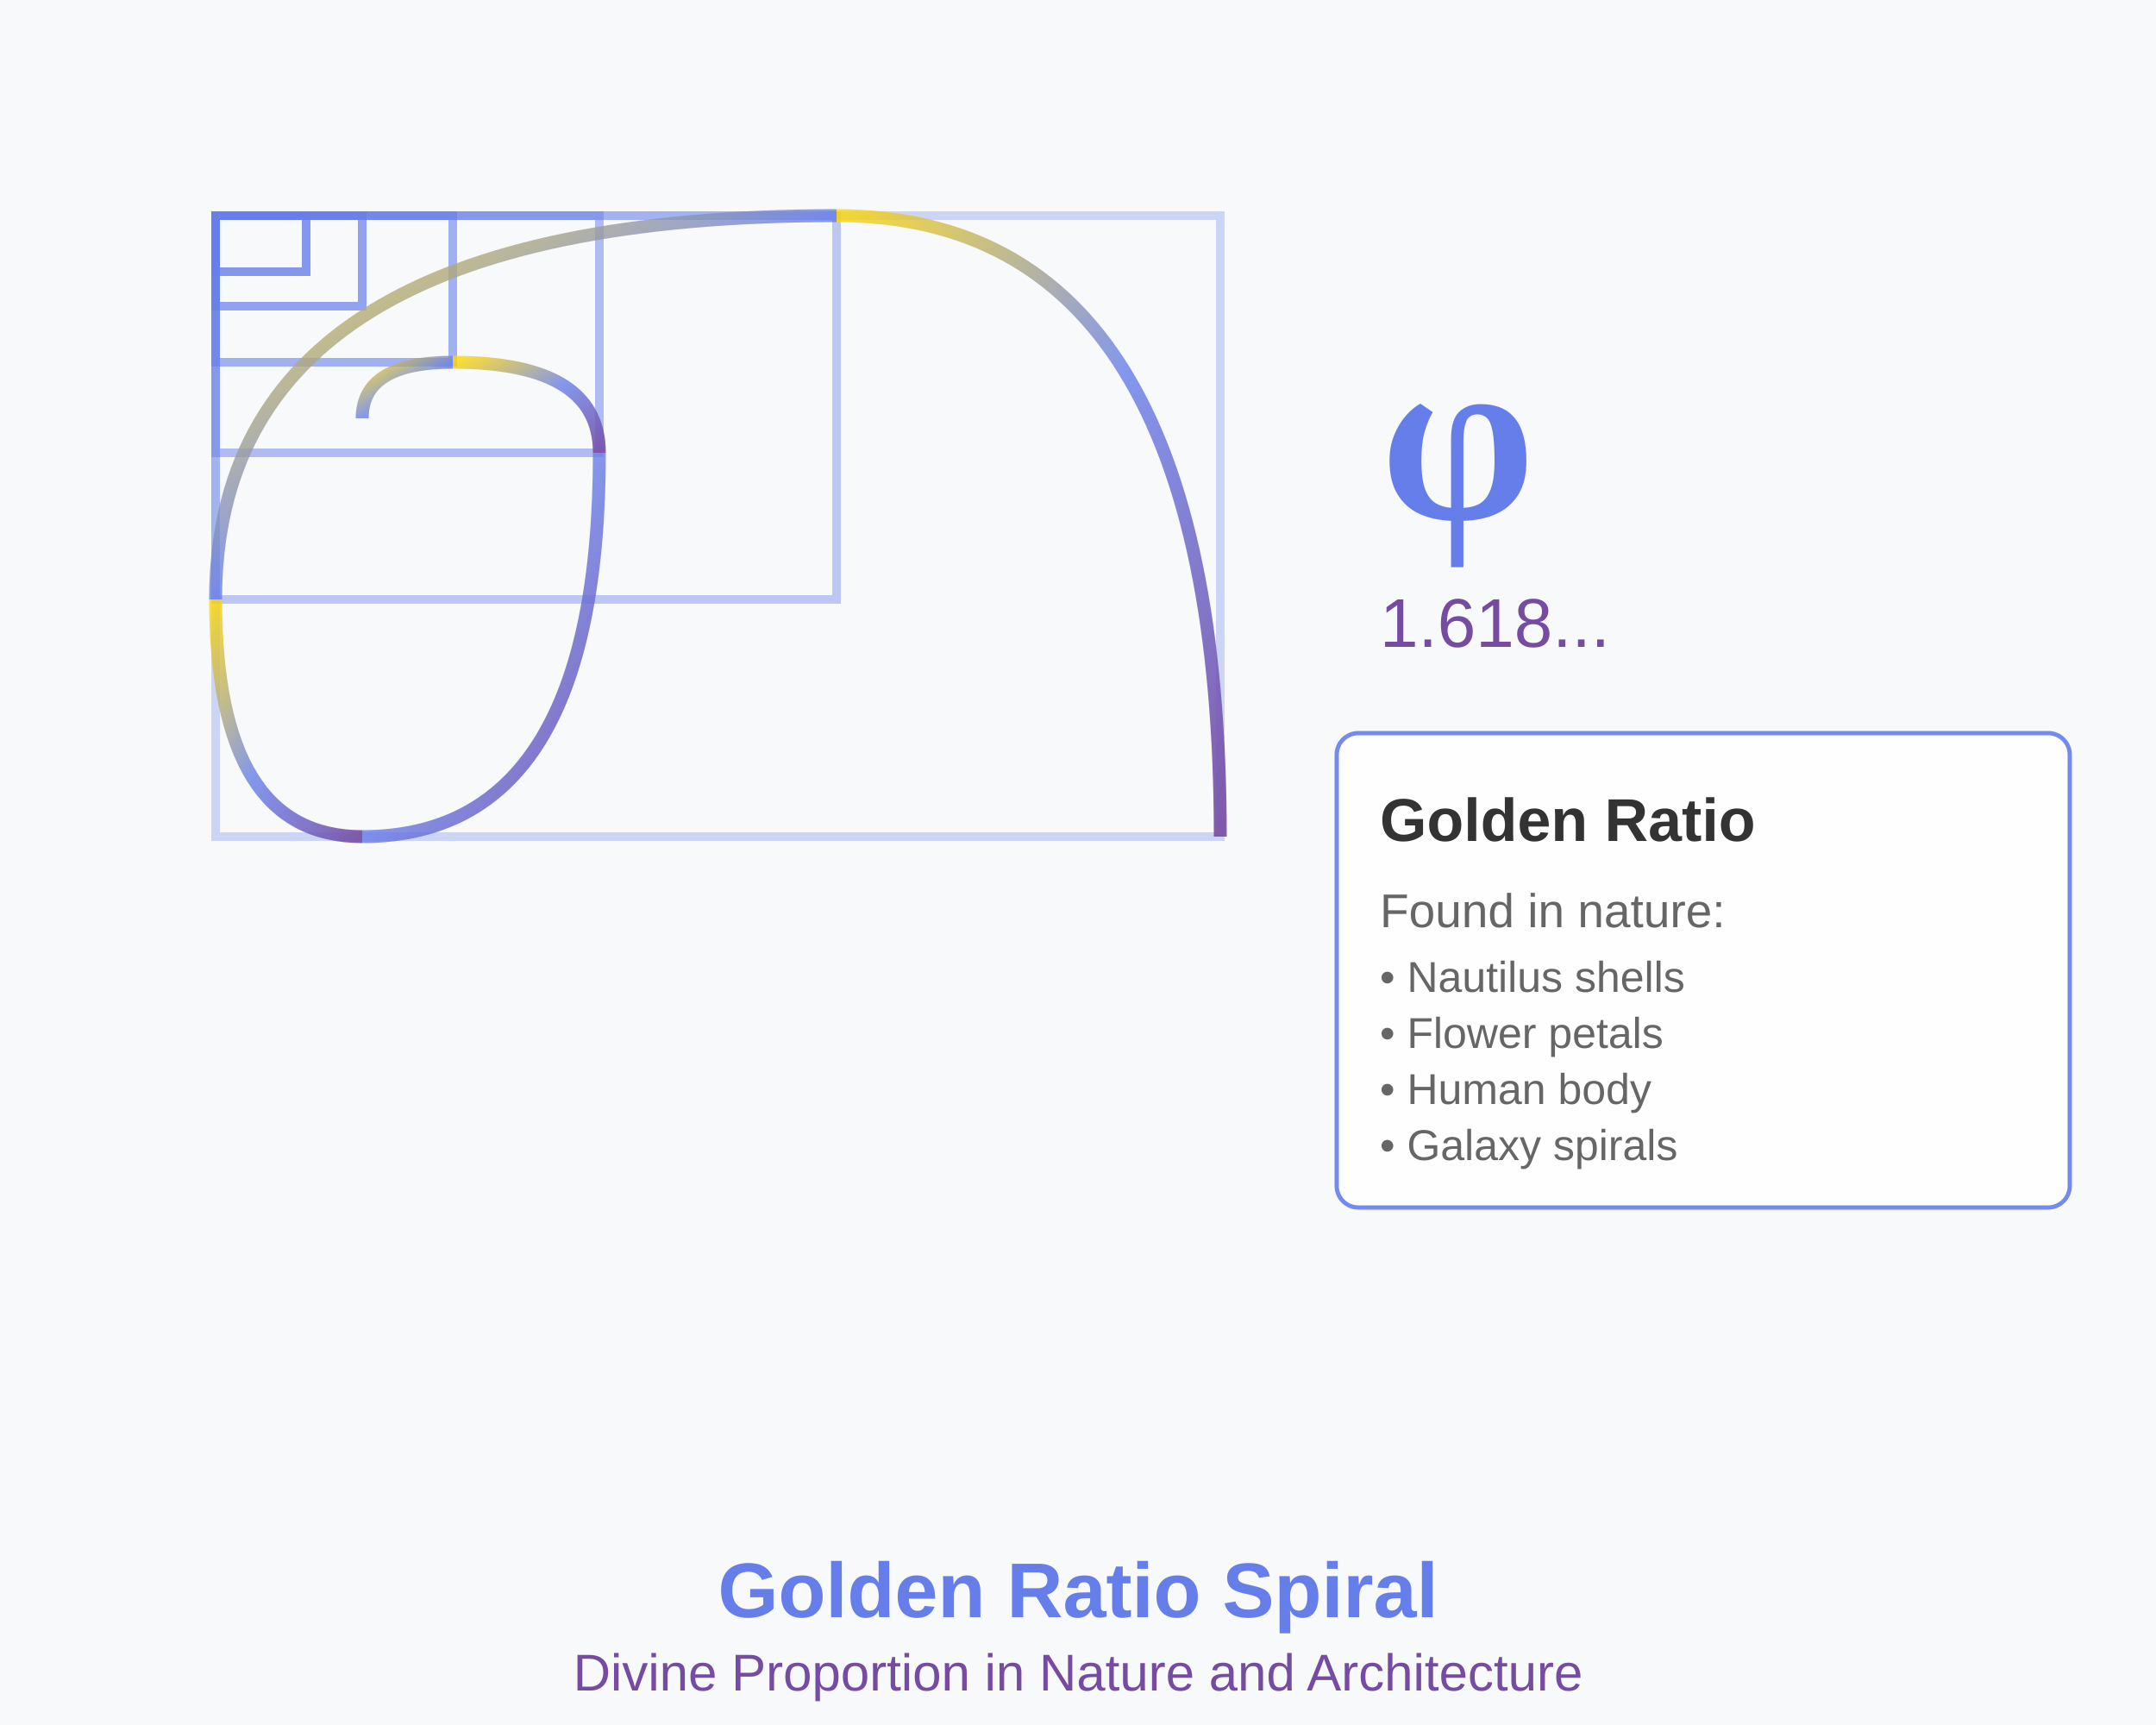
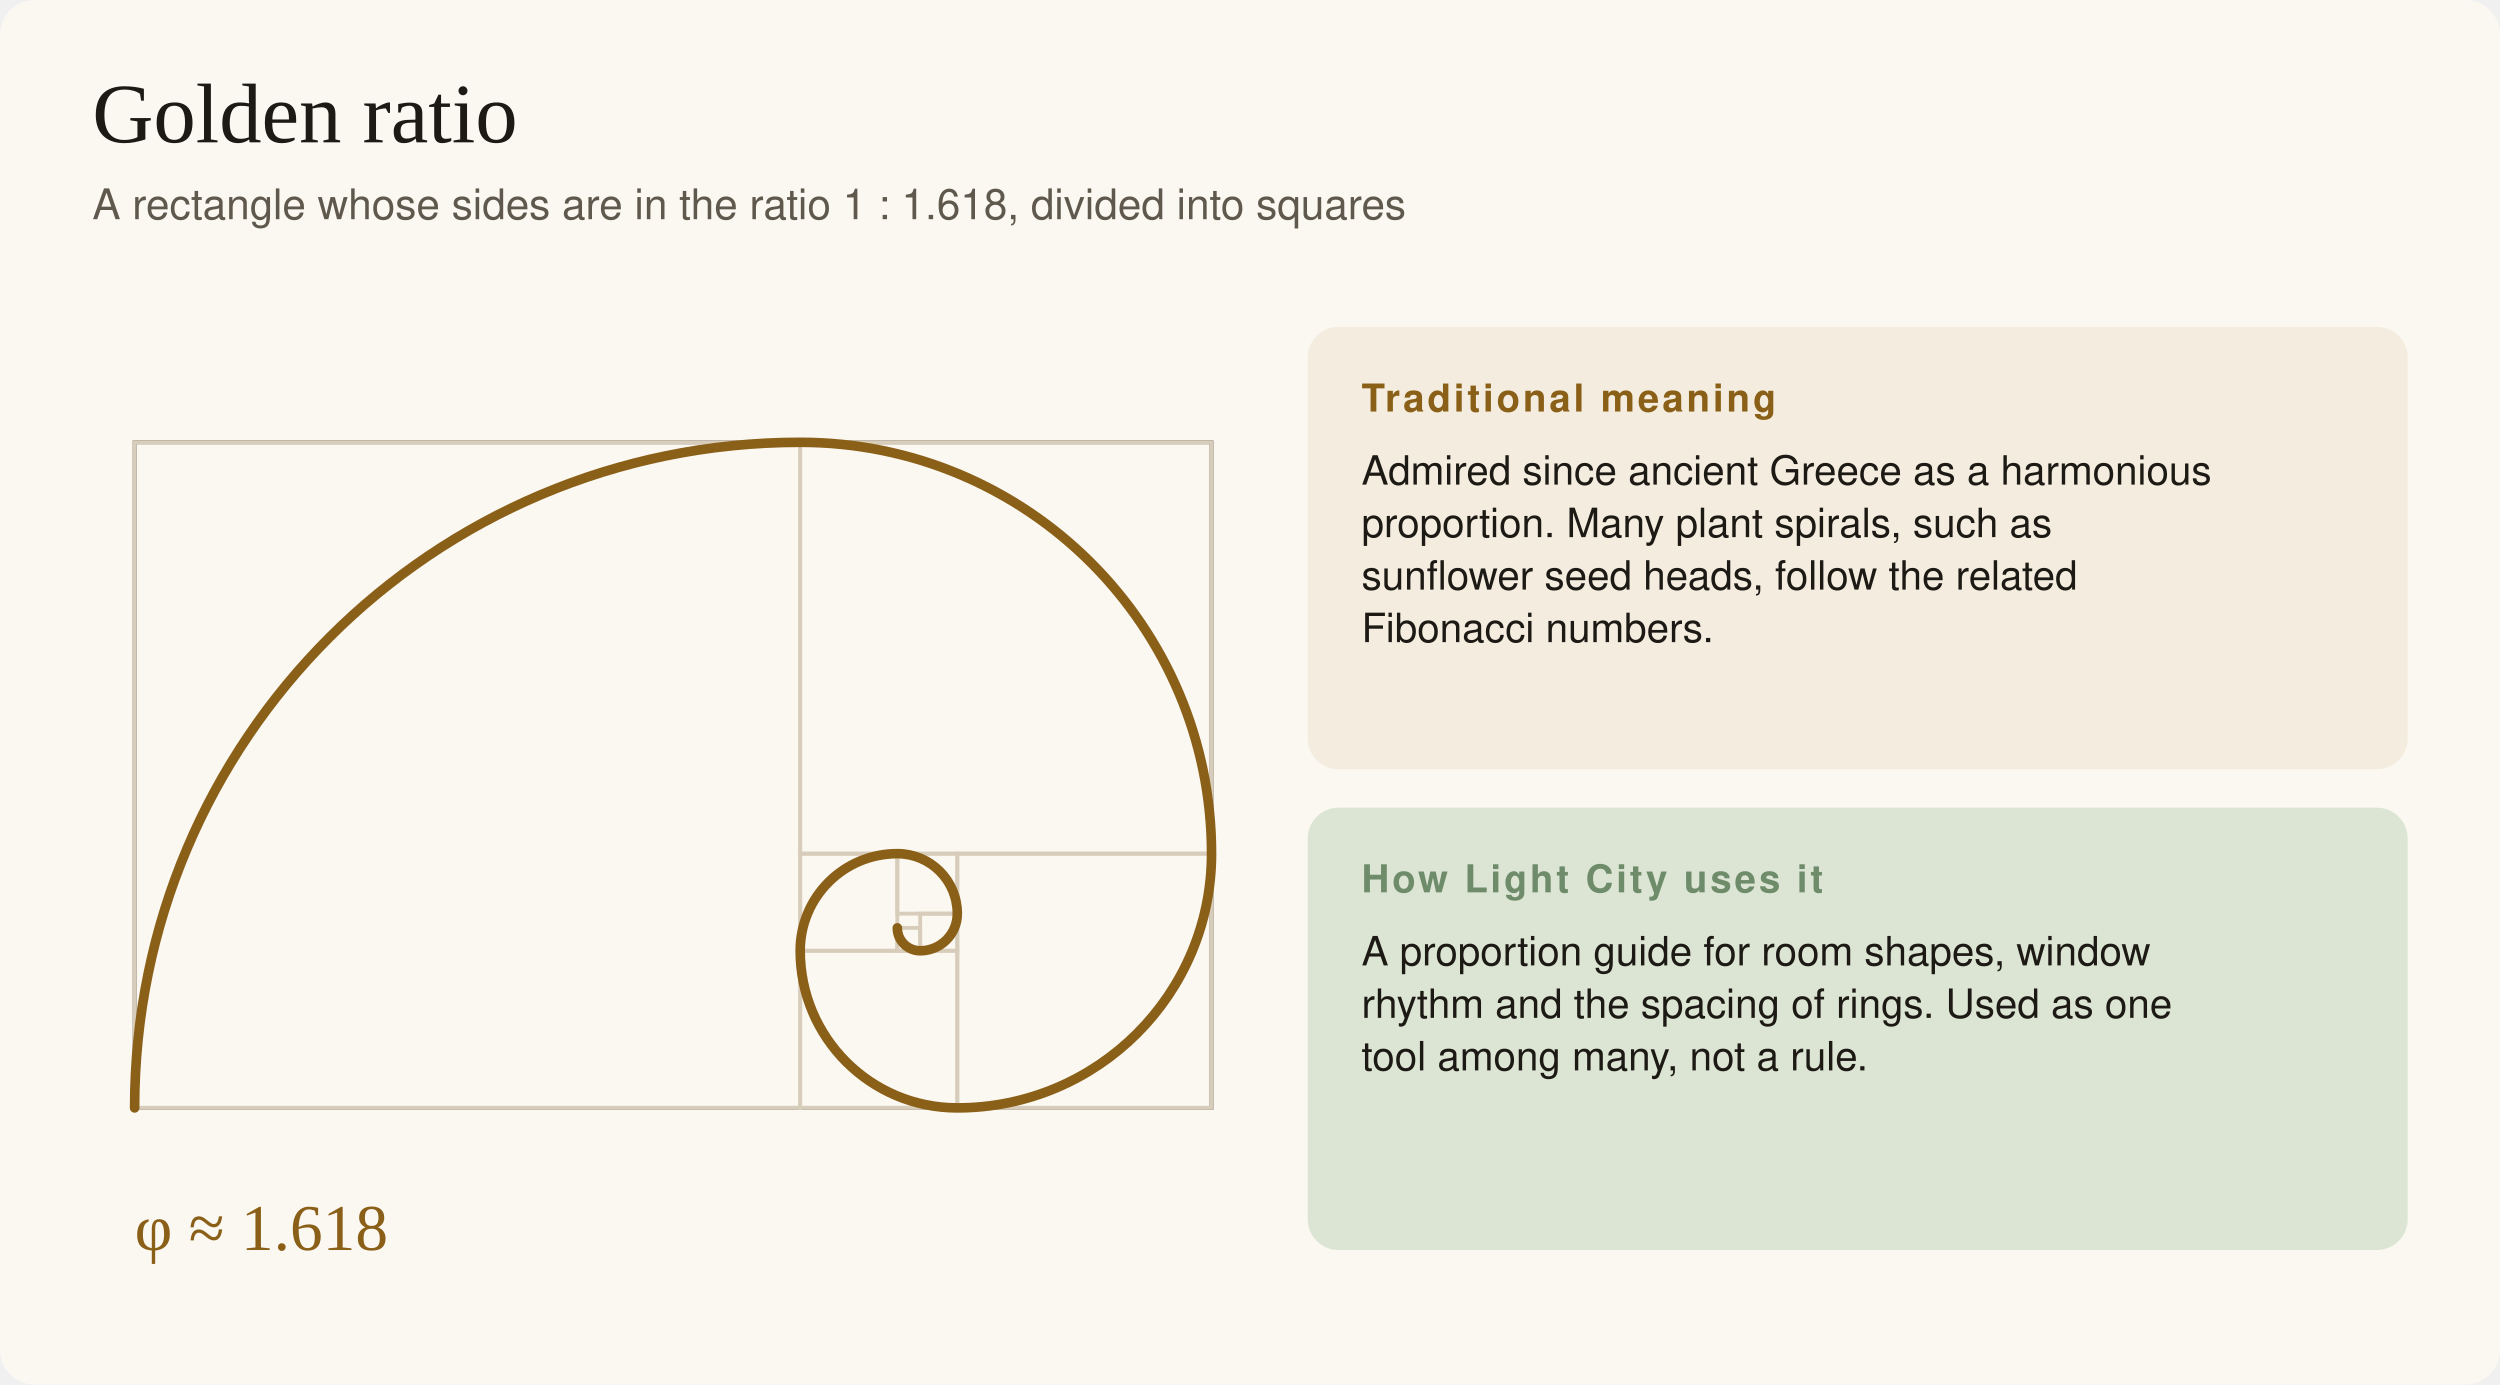
- <svg xmlns="http://www.w3.org/2000/svg" viewBox="0 0 500 400" width="500" height="400">
-   <defs>
-     <linearGradient id="goldenGrad" x1="0%" y1="0%" x2="100%" y2="100%">
-       <stop offset="0%" style="stop-color:#FFD700;stop-opacity:0.8" />
-       <stop offset="50%" style="stop-color:#667eea;stop-opacity:0.8" />
-       <stop offset="100%" style="stop-color:#764ba2;stop-opacity:0.9" />
-     </linearGradient>
-   </defs>
-   <rect width="500" height="400" fill="#f8f9fa" />
-   <rect x="50" y="50" width="233" height="144" fill="none" stroke="#667eea" stroke-width="2" opacity="0.3" />
-   <rect x="50" y="50" width="144" height="89" fill="none" stroke="#667eea" stroke-width="2" opacity="0.4" />
-   <rect x="50" y="50" width="89" height="55" fill="none" stroke="#667eea" stroke-width="2" opacity="0.5" />
-   <rect x="50" y="50" width="55" height="34" fill="none" stroke="#667eea" stroke-width="2" opacity="0.6" />
-   <rect x="50" y="50" width="34" height="21" fill="none" stroke="#667eea" stroke-width="2" opacity="0.7" />
-   <rect x="50" y="50" width="21" height="13" fill="none" stroke="#667eea" stroke-width="2" opacity="0.8" />
-   <path d="M 283 194 Q 283 50, 194 50" fill="none" stroke="url(#goldenGrad)" stroke-width="3" />
-   <path d="M 194 50 Q 50 50, 50 139" fill="none" stroke="url(#goldenGrad)" stroke-width="3" />
-   <path d="M 50 139 Q 50 194, 84 194" fill="none" stroke="url(#goldenGrad)" stroke-width="3" />
-   <path d="M 84 194 Q 139 194, 139 105" fill="none" stroke="url(#goldenGrad)" stroke-width="3" />
-   <path d="M 139 105 Q 139 84, 105 84" fill="none" stroke="url(#goldenGrad)" stroke-width="3" />
-   <path d="M 105 84 Q 84 84, 84 97" fill="none" stroke="url(#goldenGrad)" stroke-width="3" />
-   <text x="320" y="120" font-family="Georgia, serif" font-size="48" fill="#667eea" font-weight="bold">φ</text>
-   <text x="320" y="150" font-family="Arial, sans-serif" font-size="16" fill="#764ba2">1.618...</text>
-   <rect x="310" y="170" width="170" height="110" fill="white" stroke="#667eea" stroke-width="1" opacity="0.9" rx="5" />
-   <text x="320" y="195" font-family="Arial, sans-serif" font-size="14" fill="#333" font-weight="bold">Golden Ratio</text>
-   <text x="320" y="215" font-family="Arial, sans-serif" font-size="11" fill="#666">Found in nature:</text>
-   <text x="320" y="230" font-family="Arial, sans-serif" font-size="10" fill="#666">• Nautilus shells</text>
-   <text x="320" y="243" font-family="Arial, sans-serif" font-size="10" fill="#666">• Flower petals</text>
-   <text x="320" y="256" font-family="Arial, sans-serif" font-size="10" fill="#666">• Human body</text>
-   <text x="320" y="269" font-family="Arial, sans-serif" font-size="10" fill="#666">• Galaxy spirals</text>
-   <text x="250" y="375" font-family="Arial, sans-serif" font-size="18" fill="#667eea" text-anchor="middle" font-weight="bold">Golden Ratio Spiral</text>
-   <text x="250" y="392" font-family="Arial, sans-serif" font-size="12" fill="#764ba2" text-anchor="middle">Divine Proportion in Nature and Architecture</text>
+ <svg xmlns="http://www.w3.org/2000/svg" viewBox="0 0 1300 720" width="1300" height="720" role="img" aria-label="Golden ratio">
+   <rect width="1300" height="720" rx="18" fill="#FBF8F2" />
+   <text x="48" y="74" font-family="Georgia, 'Times New Roman', serif" font-size="44" font-weight="400" fill="#1D1A15" text-anchor="start">Golden ratio</text>
+   <text x="48" y="114" font-family="'Helvetica Neue', Helvetica, Arial, sans-serif" font-size="22" font-weight="400" fill="#5F584C" text-anchor="start">A rectangle whose sides are in the ratio 1 : 1.618, divided into squares</text>
+   <rect x="70" y="230" width="560" height="346.1" fill="none" stroke="#5F584C" stroke-width="2" />
+   <rect x="70.0" y="230.0" width="346.1" height="346.1" fill="none" stroke="#D8CDBA" stroke-width="2" />
+   <rect x="416.1" y="230.0" width="213.9" height="213.9" fill="none" stroke="#D8CDBA" stroke-width="2" />
+   <rect x="497.8" y="443.9" width="132.2" height="132.2" fill="none" stroke="#D8CDBA" stroke-width="2" />
+   <rect x="416.1" y="494.4" width="81.7" height="81.7" fill="none" stroke="#D8CDBA" stroke-width="2" />
+   <rect x="416.1" y="443.9" width="50.5" height="50.5" fill="none" stroke="#D8CDBA" stroke-width="2" />
+   <rect x="466.6" y="443.9" width="31.2" height="31.2" fill="none" stroke="#D8CDBA" stroke-width="2" />
+   <rect x="478.5" y="475.1" width="19.3" height="19.3" fill="none" stroke="#D8CDBA" stroke-width="2" />
+   <rect x="466.6" y="482.5" width="11.9" height="11.9" fill="none" stroke="#D8CDBA" stroke-width="2" />
+   <path d="M70 576.1 A346.1 346.1 0 0 1 416.1 230.0 A213.9 213.9 0 0 1 630.0 443.9 A132.2 132.2 0 0 1 497.8 576.1 A81.7 81.7 0 0 1 416.1 494.4 A50.5 50.5 0 0 1 466.6 443.9 A31.2 31.2 0 0 1 497.8 475.1 A19.3 19.3 0 0 1 478.5 494.4 A11.9 11.9 0 0 1 466.6 482.5" fill="none" stroke="#8A5F17" stroke-width="5" stroke-linecap="round" />
+   <text x="70" y="650" font-family="Georgia, 'Times New Roman', serif" font-size="34" font-weight="400" fill="#8A5F17" text-anchor="start">φ ≈ 1.618</text>
+   <rect x="680" y="170" width="572" height="230" rx="16" fill="#F3ECDF" />
+   <text x="708" y="214" font-family="'Helvetica Neue', Helvetica, Arial, sans-serif" font-size="20" font-weight="700" fill="#8A5F17" text-anchor="start" letter-spacing="1.5">Traditional meaning</text>
+   <text x="708" y="252.0" font-family="'Helvetica Neue', Helvetica, Arial, sans-serif" font-size="21" font-weight="400" fill="#1D1A15" text-anchor="start">Admired since ancient Greece as a harmonious</text>
+   <text x="708" y="279.3" font-family="'Helvetica Neue', Helvetica, Arial, sans-serif" font-size="21" font-weight="400" fill="#1D1A15" text-anchor="start">proportion. Many plant spirals, such as</text>
+   <text x="708" y="306.6" font-family="'Helvetica Neue', Helvetica, Arial, sans-serif" font-size="21" font-weight="400" fill="#1D1A15" text-anchor="start">sunflower seed heads, follow the related</text>
+   <text x="708" y="333.9" font-family="'Helvetica Neue', Helvetica, Arial, sans-serif" font-size="21" font-weight="400" fill="#1D1A15" text-anchor="start">Fibonacci numbers.</text>
+   <rect x="680" y="420" width="572" height="230" rx="16" fill="#DCE5D3" />
+   <text x="708" y="464" font-family="'Helvetica Neue', Helvetica, Arial, sans-serif" font-size="20" font-weight="700" fill="#6E8B6A" text-anchor="start" letter-spacing="1.5">How Light City uses it</text>
+   <text x="708" y="502.0" font-family="'Helvetica Neue', Helvetica, Arial, sans-serif" font-size="21" font-weight="400" fill="#1D1A15" text-anchor="start">A proportion guide for room shapes, window</text>
+   <text x="708" y="529.3" font-family="'Helvetica Neue', Helvetica, Arial, sans-serif" font-size="21" font-weight="400" fill="#1D1A15" text-anchor="start">rhythm and the spacing of rings. Used as one</text>
+   <text x="708" y="556.6" font-family="'Helvetica Neue', Helvetica, Arial, sans-serif" font-size="21" font-weight="400" fill="#1D1A15" text-anchor="start">tool among many, not a rule.</text>
</svg>
